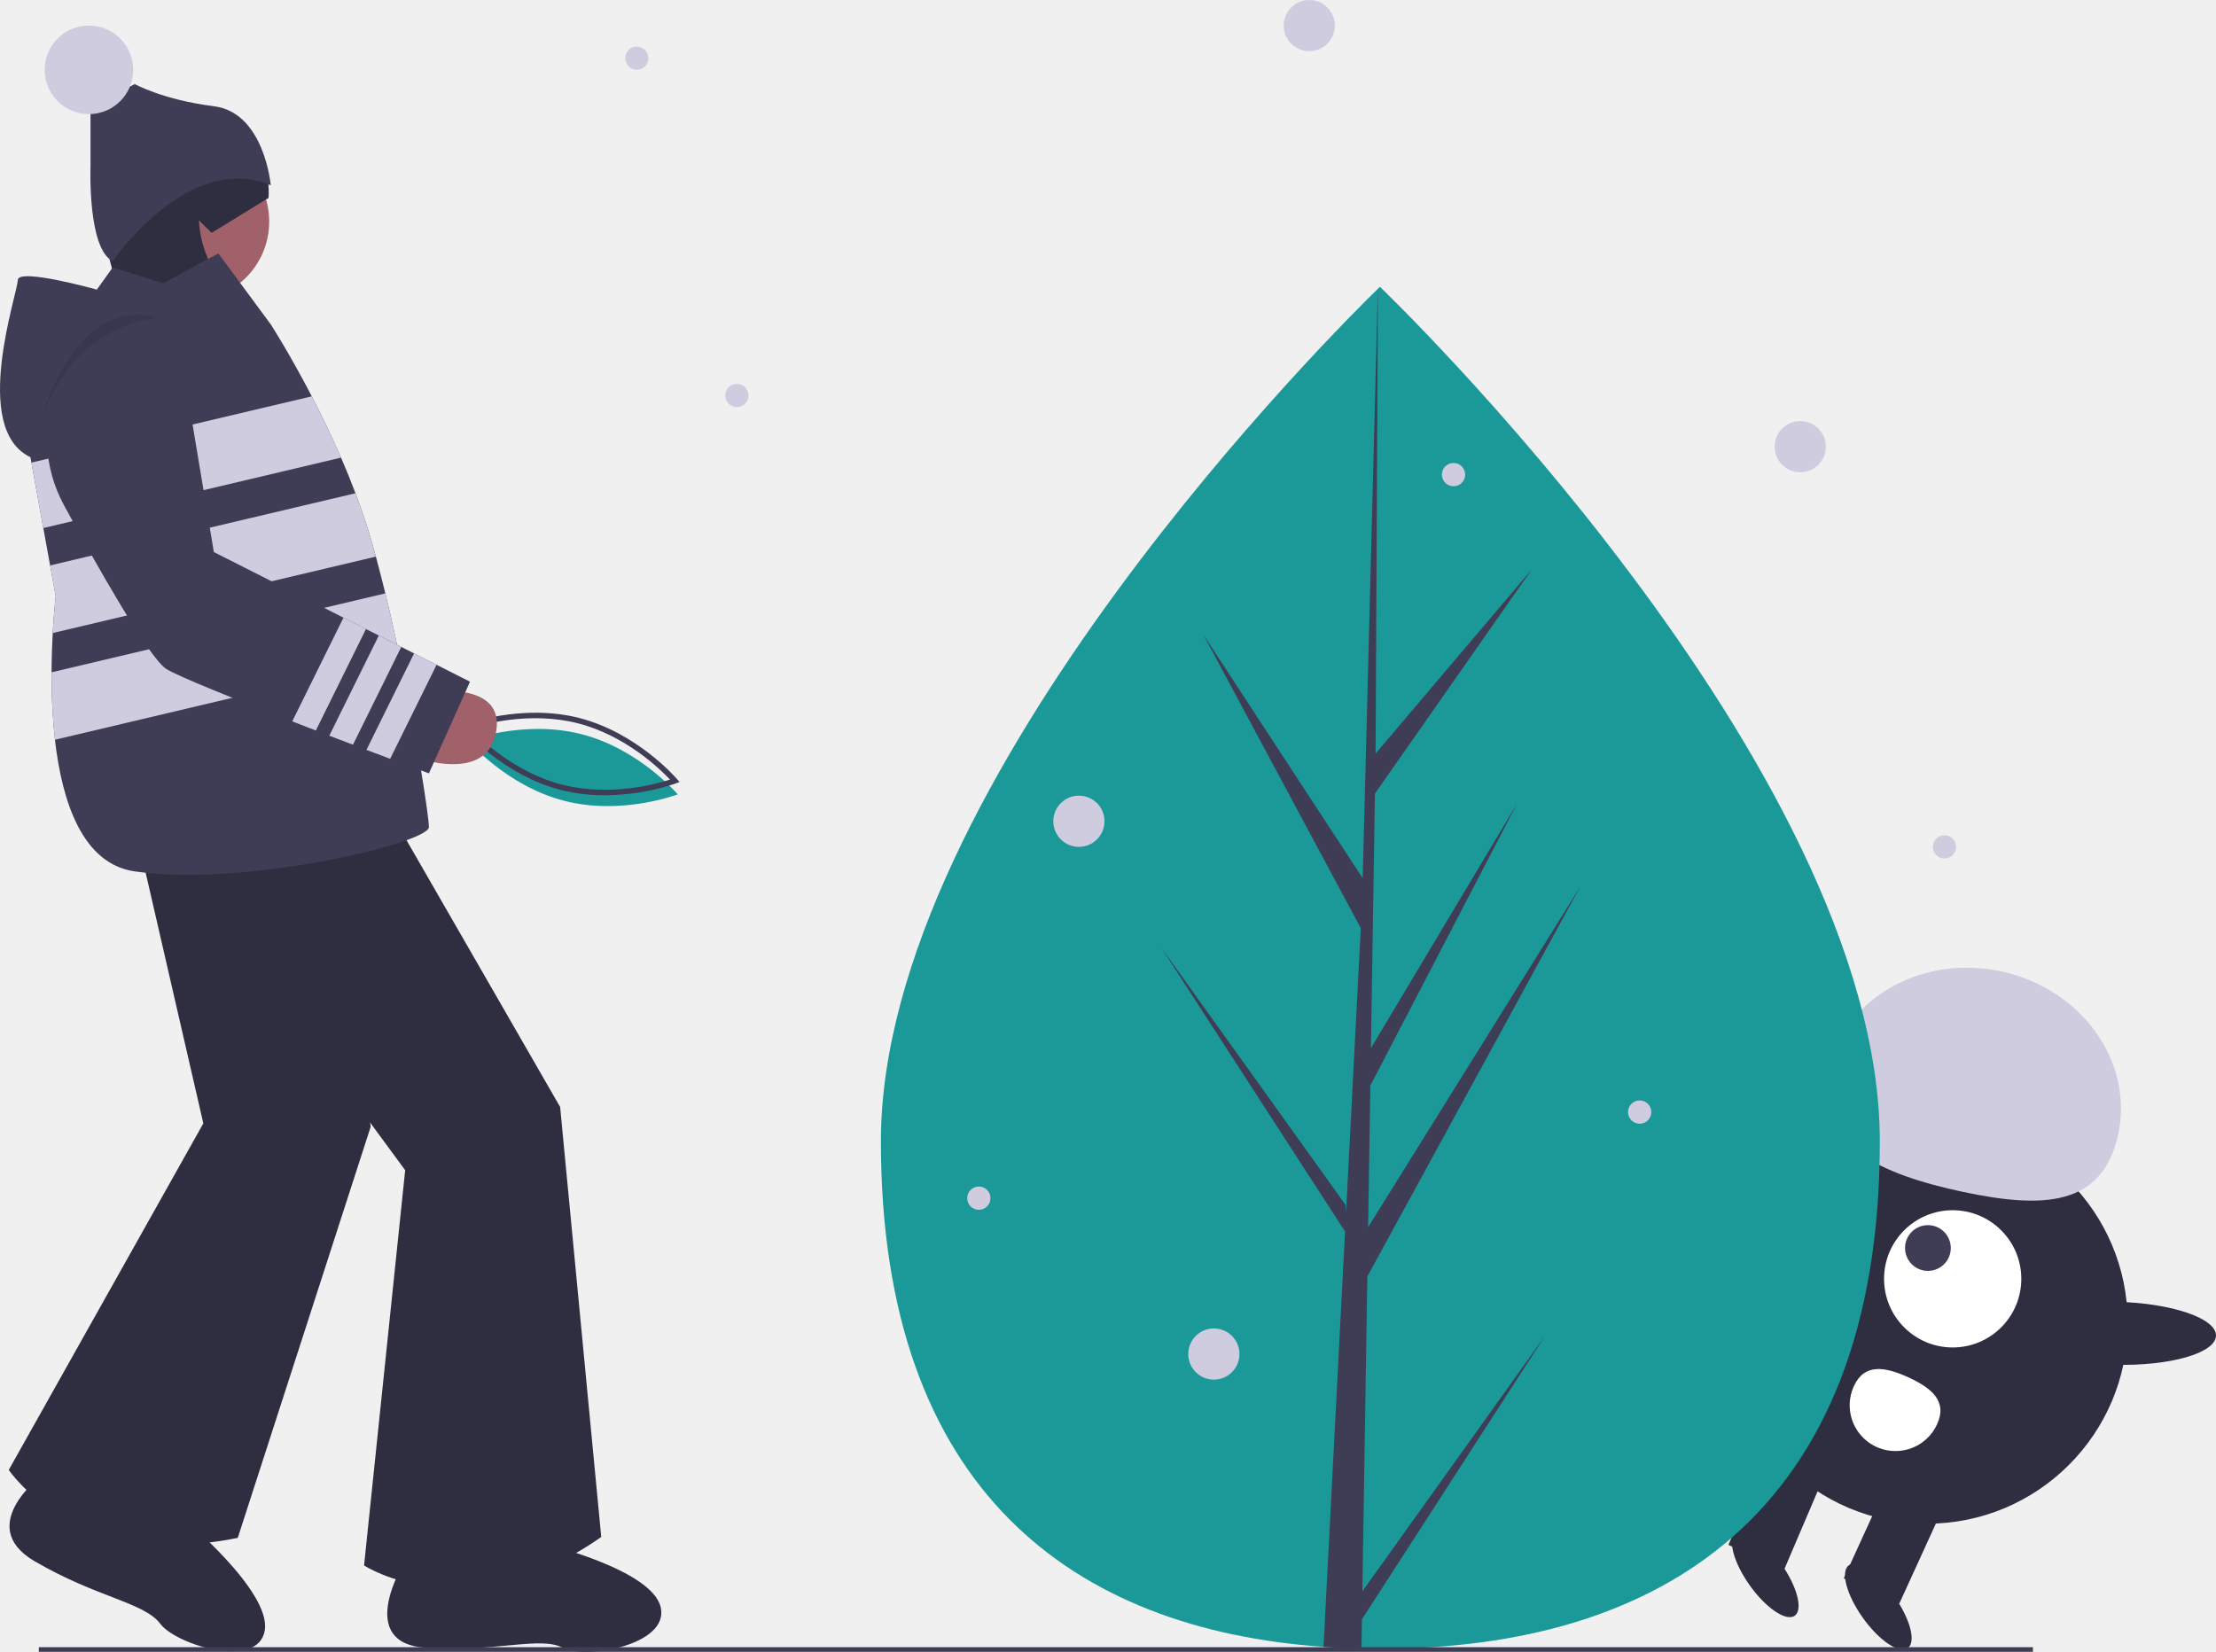
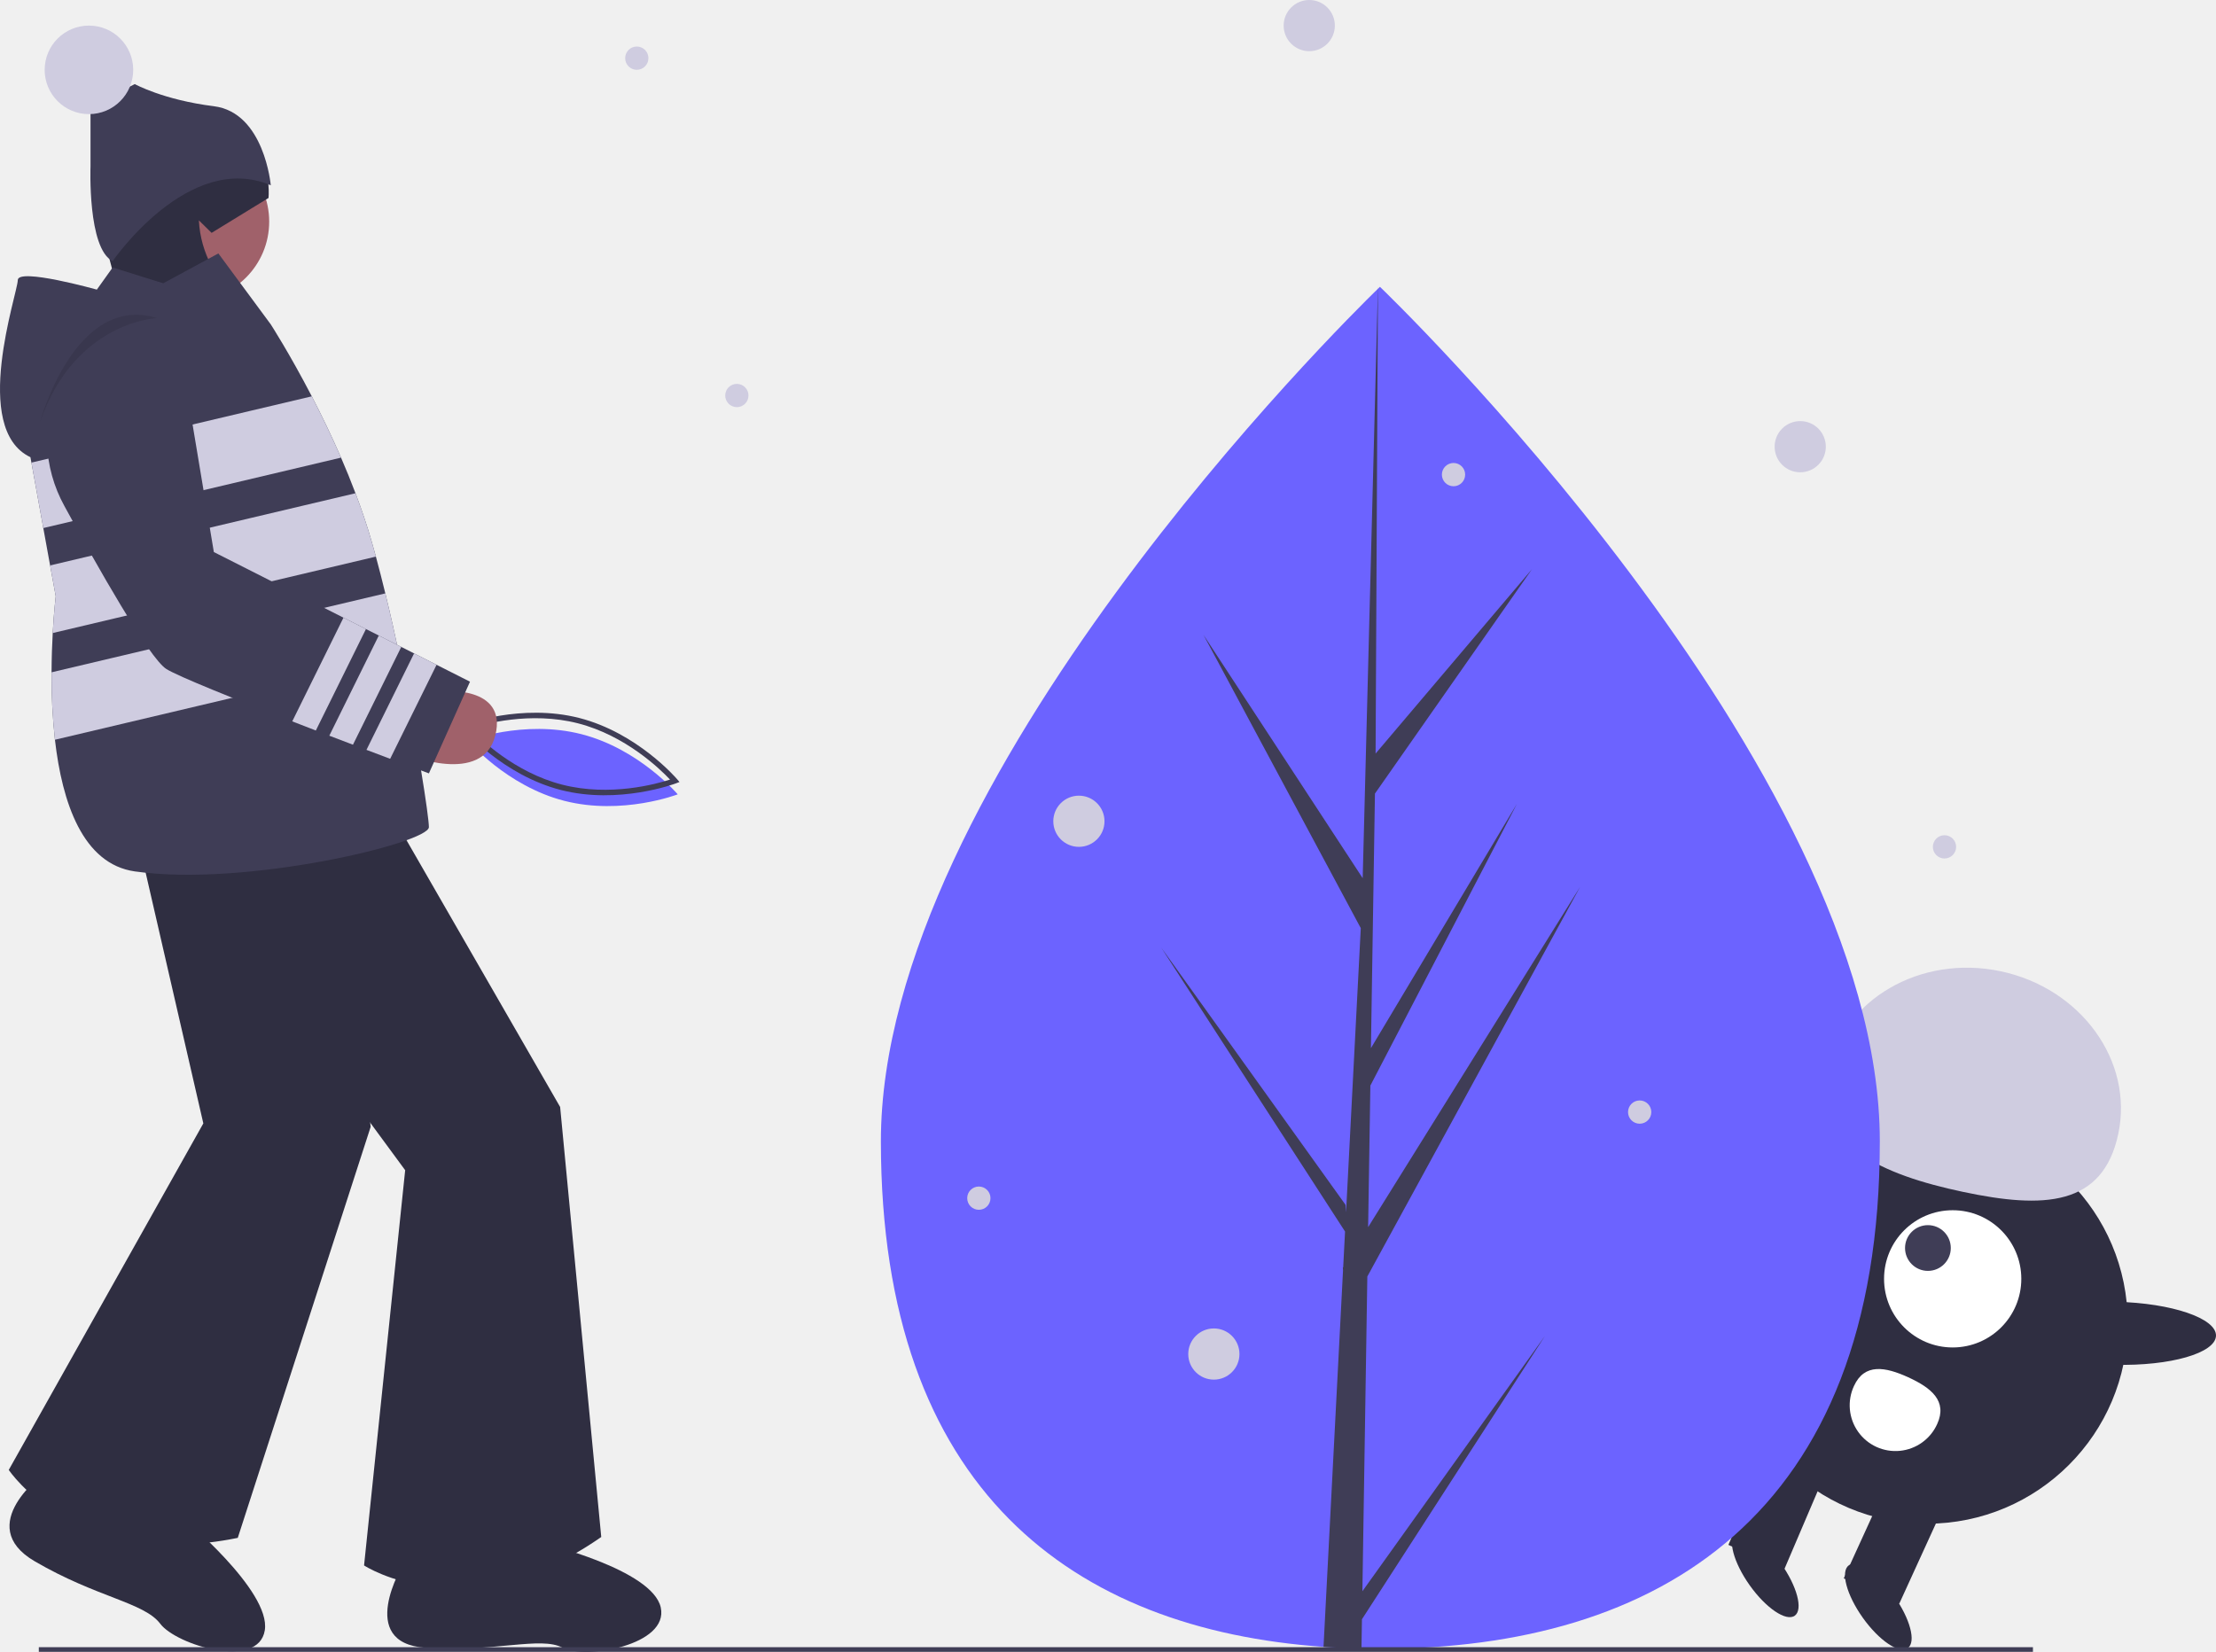
<svg xmlns="http://www.w3.org/2000/svg" id="b0e6f500-a3b2-48bc-87e0-fc48f9a67f06" data-name="Layer 1" width="952.35" height="710" viewBox="0 0 952.35 710">
  <circle cx="828.121" cy="568.642" r="86.292" fill="#2f2e41" />
  <polygon points="766.65 674.925 742.805 664.031 764.211 613.9 788.056 624.794 766.65 674.925" fill="#2f2e41" />
  <rect x="924.781" y="734.011" width="26.215" height="46.969" transform="translate(275.7726 -416.2434) rotate(24.55435)" fill="#2f2e41" />
  <ellipse cx="931.055" cy="785.597" rx="8.192" ry="21.846" transform="translate(-406.8606 590.5449) rotate(-35.44565)" fill="#2f2e41" />
  <ellipse cx="882.471" cy="771.672" rx="8.192" ry="21.846" transform="translate(-407.7895 559.7891) rotate(-35.44565)" fill="#2f2e41" />
  <circle cx="839.186" cy="549.68" r="29.492" fill="#fff" />
  <circle cx="828.542" cy="536.428" r="9.831" fill="#3f3d56" />
  <path d="M909.158,555.865c6.63-31.278,39.991-50.702,74.515-43.384s57.137,38.606,50.507,69.884-32.174,32.26-66.698,24.943S902.528,587.144,909.158,555.865Z" transform="translate(-123.8251 -95)" fill="#cfcce0" />
  <ellipse cx="1033.04" cy="668.079" rx="13.545" ry="43.146" transform="translate(216.3937 1589.692) rotate(-88.61681)" fill="#2f2e41" />
  <ellipse cx="861.941" cy="653.557" rx="13.545" ry="43.146" transform="translate(63.94262 1404.47) rotate(-88.61681)" fill="#2f2e41" />
  <path d="M920.584,690.745a19.662,19.662,0,1,0,35.767,16.341c4.512-9.877-2.56-15.58-12.437-20.093S925.096,680.868,920.584,690.745Z" transform="translate(-123.8251 -95)" fill="#fff" />
-   <path d="M366.381,439.228c-24.873-6.368-41.367-25.859-41.367-25.859s23.832-9.168,48.704-2.8S415.085,436.428,415.085,436.428,391.253,445.596,366.381,439.228Z" transform="translate(-123.8251 -95)" fill="#1b9999" />
+   <path d="M366.381,439.228c-24.873-6.368-41.367-25.859-41.367-25.859s23.832-9.168,48.704-2.8S415.085,436.428,415.085,436.428,391.253,445.596,366.381,439.228Z" transform="translate(-123.8251 -95)" fill="#6c63ff" />
  <path d="M321.811,407.05l1.554-.598c.242-.093,24.473-9.23,49.423-2.843,24.95,6.388,41.81,26.043,41.977,26.241l1.075,1.271-1.554.598c-.242.093-24.473,9.229-49.422,2.843h0c-24.951-6.388-41.81-26.043-41.977-26.241Zm89.966,23.031c-4.173-4.426-19.074-18.93-39.576-24.179-20.524-5.254-40.543.309-46.327,2.188,4.173,4.426,19.074,18.93,39.577,24.179C385.975,437.523,405.995,431.959,411.777,430.081Z" transform="translate(-123.8251 -95)" fill="#3f3d56" />
  <path d="M185.83,201.815l-8.154,33.977,48.927,10.873s-4.077-38.054,0-42.131Z" transform="translate(-123.8251 -95)" fill="#a0616a" />
  <circle cx="81.711" cy="95.263" r="33.977" fill="#a0616a" />
  <path d="M239.235,180.084s3.572-38.571-36.237-24.553c0,0-28.938-4.256-37.092,32.041l9.296,35.128,1.836,7.721,61.972,3.967s-28.238-15.376-29.716-44.676l5.466,5.38Z" transform="translate(-123.8251 -95)" fill="#2f2e41" />
  <path d="M179.714,452.564s29.9,42.131,50.286,53.004l67.954,92.417-17.668,169.884s43.49,28.541,101.931-12.232l-17.668-184.834L287.081,436.255Z" transform="translate(-123.8251 -95)" fill="#2f2e41" />
  <path d="M297.052,767.538s-20.462,33.67,9.629,35.711,49.349-5.102,58.978,0,45.738-1.02,42.127-17.345-50.552-27.548-50.552-27.548Z" transform="translate(-123.8251 -95)" fill="#2f2e41" />
  <path d="M160.366,397.473s10.731,50.536,25.131,68.604l25.712,111.792L127.593,726.803s28.598,43.452,98.418,29.211l57.111-176.675L265.392,425.099Z" transform="translate(-123.8251 -95)" fill="#2f2e41" />
  <path d="M143.154,728.018s-31.153,22.458-4.391,38.076,47.012,17.643,53.932,26.838,42.202,19.85,44.932,2.804-36.047-48.996-36.047-48.996Z" transform="translate(-123.8251 -95)" fill="#2f2e41" />
  <path d="M308.146,450.525c0,6.795-78.826,25.822-126.394,19.027-22.384-3.194-31.218-29.573-34.317-56.592a250.748,250.748,0,0,1-1.454-28.989c.027-6.252.231-12.001.503-16.88.53-9.568,1.291-15.779,1.291-15.779l-2.419-13.278-2.922-16.064-5.11-28.133-.421-2.324c-25.822-12.232-5.436-70.672-5.436-76.108s33.977,4.077,33.977,4.077l6.795-9.514,21.745,6.795,23.689-12.83,22.52,30.498s8.005,12.381,17.627,30.919c4.064,7.842,8.413,16.785,12.571,26.352,2.147,4.947,4.24,10.071,6.211,15.303,2.623,6.931,5.042,14.053,7.081,21.202.571,1.984,1.128,3.996,1.685,6.034,1.386,5.11,2.745,10.41,4.05,15.806,2.243,9.16,4.349,18.592,6.306,27.847C303.159,413.273,308.146,445.918,308.146,450.525Z" transform="translate(-123.8251 -95)" fill="#3f3d56" />
  <path d="M172.239,207.251s32.618-47.568,67.954-32.618c0,0-2.718-31.259-24.463-33.977s-33.977-9.514-33.977-9.514l-19.027,9.514v25.822S161.366,201.815,172.239,207.251Z" transform="translate(-123.8251 -95)" fill="#3f3d56" />
  <circle cx="38.221" cy="30.027" r="19.027" fill="#cfcce0" />
  <path d="M270.391,291.704,142.435,321.97l-5.11-28.133,120.495-28.486C261.883,273.193,266.233,282.136,270.391,291.704Z" transform="translate(-123.8251 -95)" fill="#cfcce0" />
  <path d="M146.485,367.092c.53-9.568,1.291-15.779,1.291-15.779l-2.419-13.278L276.602,307.007c2.623,6.931,5.042,14.053,7.081,21.202.571,1.984,1.128,3.996,1.685,6.034Z" transform="translate(-123.8251 -95)" fill="#cfcce0" />
  <path d="M295.724,377.896,147.436,412.96a250.748,250.748,0,0,1-1.454-28.989l143.437-33.922C291.661,359.209,293.767,368.641,295.724,377.896Z" transform="translate(-123.8251 -95)" fill="#cfcce0" />
  <path d="M313.583,392.085s28.541-2.718,23.104,19.027-38.054,8.154-38.054,8.154Z" transform="translate(-123.8251 -95)" fill="#a0616a" />
  <path d="M325.814,388.008l-17.668,39.413s-6.619-2.474-16.649-6.265c-3.099-1.169-6.524-2.46-10.179-3.846-1.876-.72-3.819-1.454-5.803-2.215-3.275-1.237-6.687-2.541-10.166-3.873-1.903-.734-3.846-1.481-5.79-2.229-3.357-1.305-6.755-2.609-10.139-3.928-24.776-9.609-49.076-19.367-54.078-22.493-7.448-4.662-30.212-45.026-43.803-70.006a60.475,60.475,0,0,1-2.202-54.186c7.72-16.689,18.782-20.237,28.785-18.959,13.591,1.74,24.232,12.599,26.475,26.108l11.131,66.758,55.708,28.201,9.663,4.893,5.518,2.786,9.663,4.893,5.504,2.786,9.663,4.893Z" transform="translate(-123.8251 -95)" fill="#3f3d56" />
  <path d="M140.98,276.564s14.95-55.722,50.286-44.849C191.266,231.714,155.93,233.073,140.98,276.564Z" transform="translate(-123.8251 -95)" opacity="0.1" />
  <path d="M281.101,365.379l-21.541,43.613c-3.357-1.305-6.755-2.609-10.139-3.928l22.017-44.578Z" transform="translate(-123.8251 -95)" fill="#cfcce0" />
  <path d="M296.282,373.058,275.515,415.094c-3.275-1.237-6.687-2.541-10.166-3.873l21.27-43.055Z" transform="translate(-123.8251 -95)" fill="#cfcce0" />
  <path d="M311.449,380.737l-19.951,40.419c-3.099-1.169-6.524-2.46-10.179-3.846L301.786,375.844Z" transform="translate(-123.8251 -95)" fill="#cfcce0" />
-   <path d="M931.698,585.479c.079,161.664-96.002,218.15-214.545,218.207q-4.13.002-8.221-.088-8.241-.174-16.311-.743c-106.993-7.523-190.153-66.821-190.226-217.167-.076-155.59,198.684-352.039,213.591-366.564.013,0,.013,0,.026-.013.566-.554.856-.83.856-.83S931.619,423.828,931.698,585.479Z" transform="translate(-123.8251 -95)" fill="#1b9999" />
+   <path d="M931.698,585.479c.079,161.664-96.002,218.15-214.545,218.207q-4.13.002-8.221-.088-8.241-.174-16.311-.743c-106.993-7.523-190.153-66.821-190.226-217.167-.076-155.59,198.684-352.039,213.591-366.564.013,0,.013,0,.026-.013.566-.554.856-.83.856-.83S931.619,423.828,931.698,585.479Z" transform="translate(-123.8251 -95)" fill="#6c63ff" />
  <path d="M709.328,778.961l78.453-109.729L709.136,791.003l-.205,12.595q-8.241-.174-16.311-.743l8.38-161.734-.066-1.251.145-.237.796-15.283L622.914,502.353,702.107,612.901l.199,3.241,6.33-122.196L641.03,367.873,709.456,472.471l6.53-253.348.026-.843 0.0.83L715.003,418.901l67.191-79.237-67.472,96.443L712.996,545.522l62.752-105.031L712.753,561.608l-.959,60.84,91.07-146.202L711.449,643.672Z" transform="translate(-123.8251 -95)" fill="#3f3d56" />
  <circle cx="273.668" cy="25" r="5" fill="#cfcce0" />
  <circle cx="316.668" cy="170" r="5" fill="#cfcce0" />
  <circle cx="624.668" cy="204" r="5" fill="#cfcce0" />
  <circle cx="835.668" cy="364" r="5" fill="#cfcce0" />
  <circle cx="704.668" cy="478" r="5" fill="#cfcce0" />
  <circle cx="420.668" cy="515" r="5" fill="#cfcce0" />
  <circle cx="562.668" cy="11" r="11" fill="#cfcce0" />
  <circle cx="521.668" cy="582" r="11" fill="#cfcce0" />
  <circle cx="773.668" cy="192" r="11" fill="#cfcce0" />
  <circle cx="463.668" cy="353" r="11" fill="#cfcce0" />
  <rect x="16.679" y="708" width="857" height="2" fill="#3f3d56" />
</svg>
